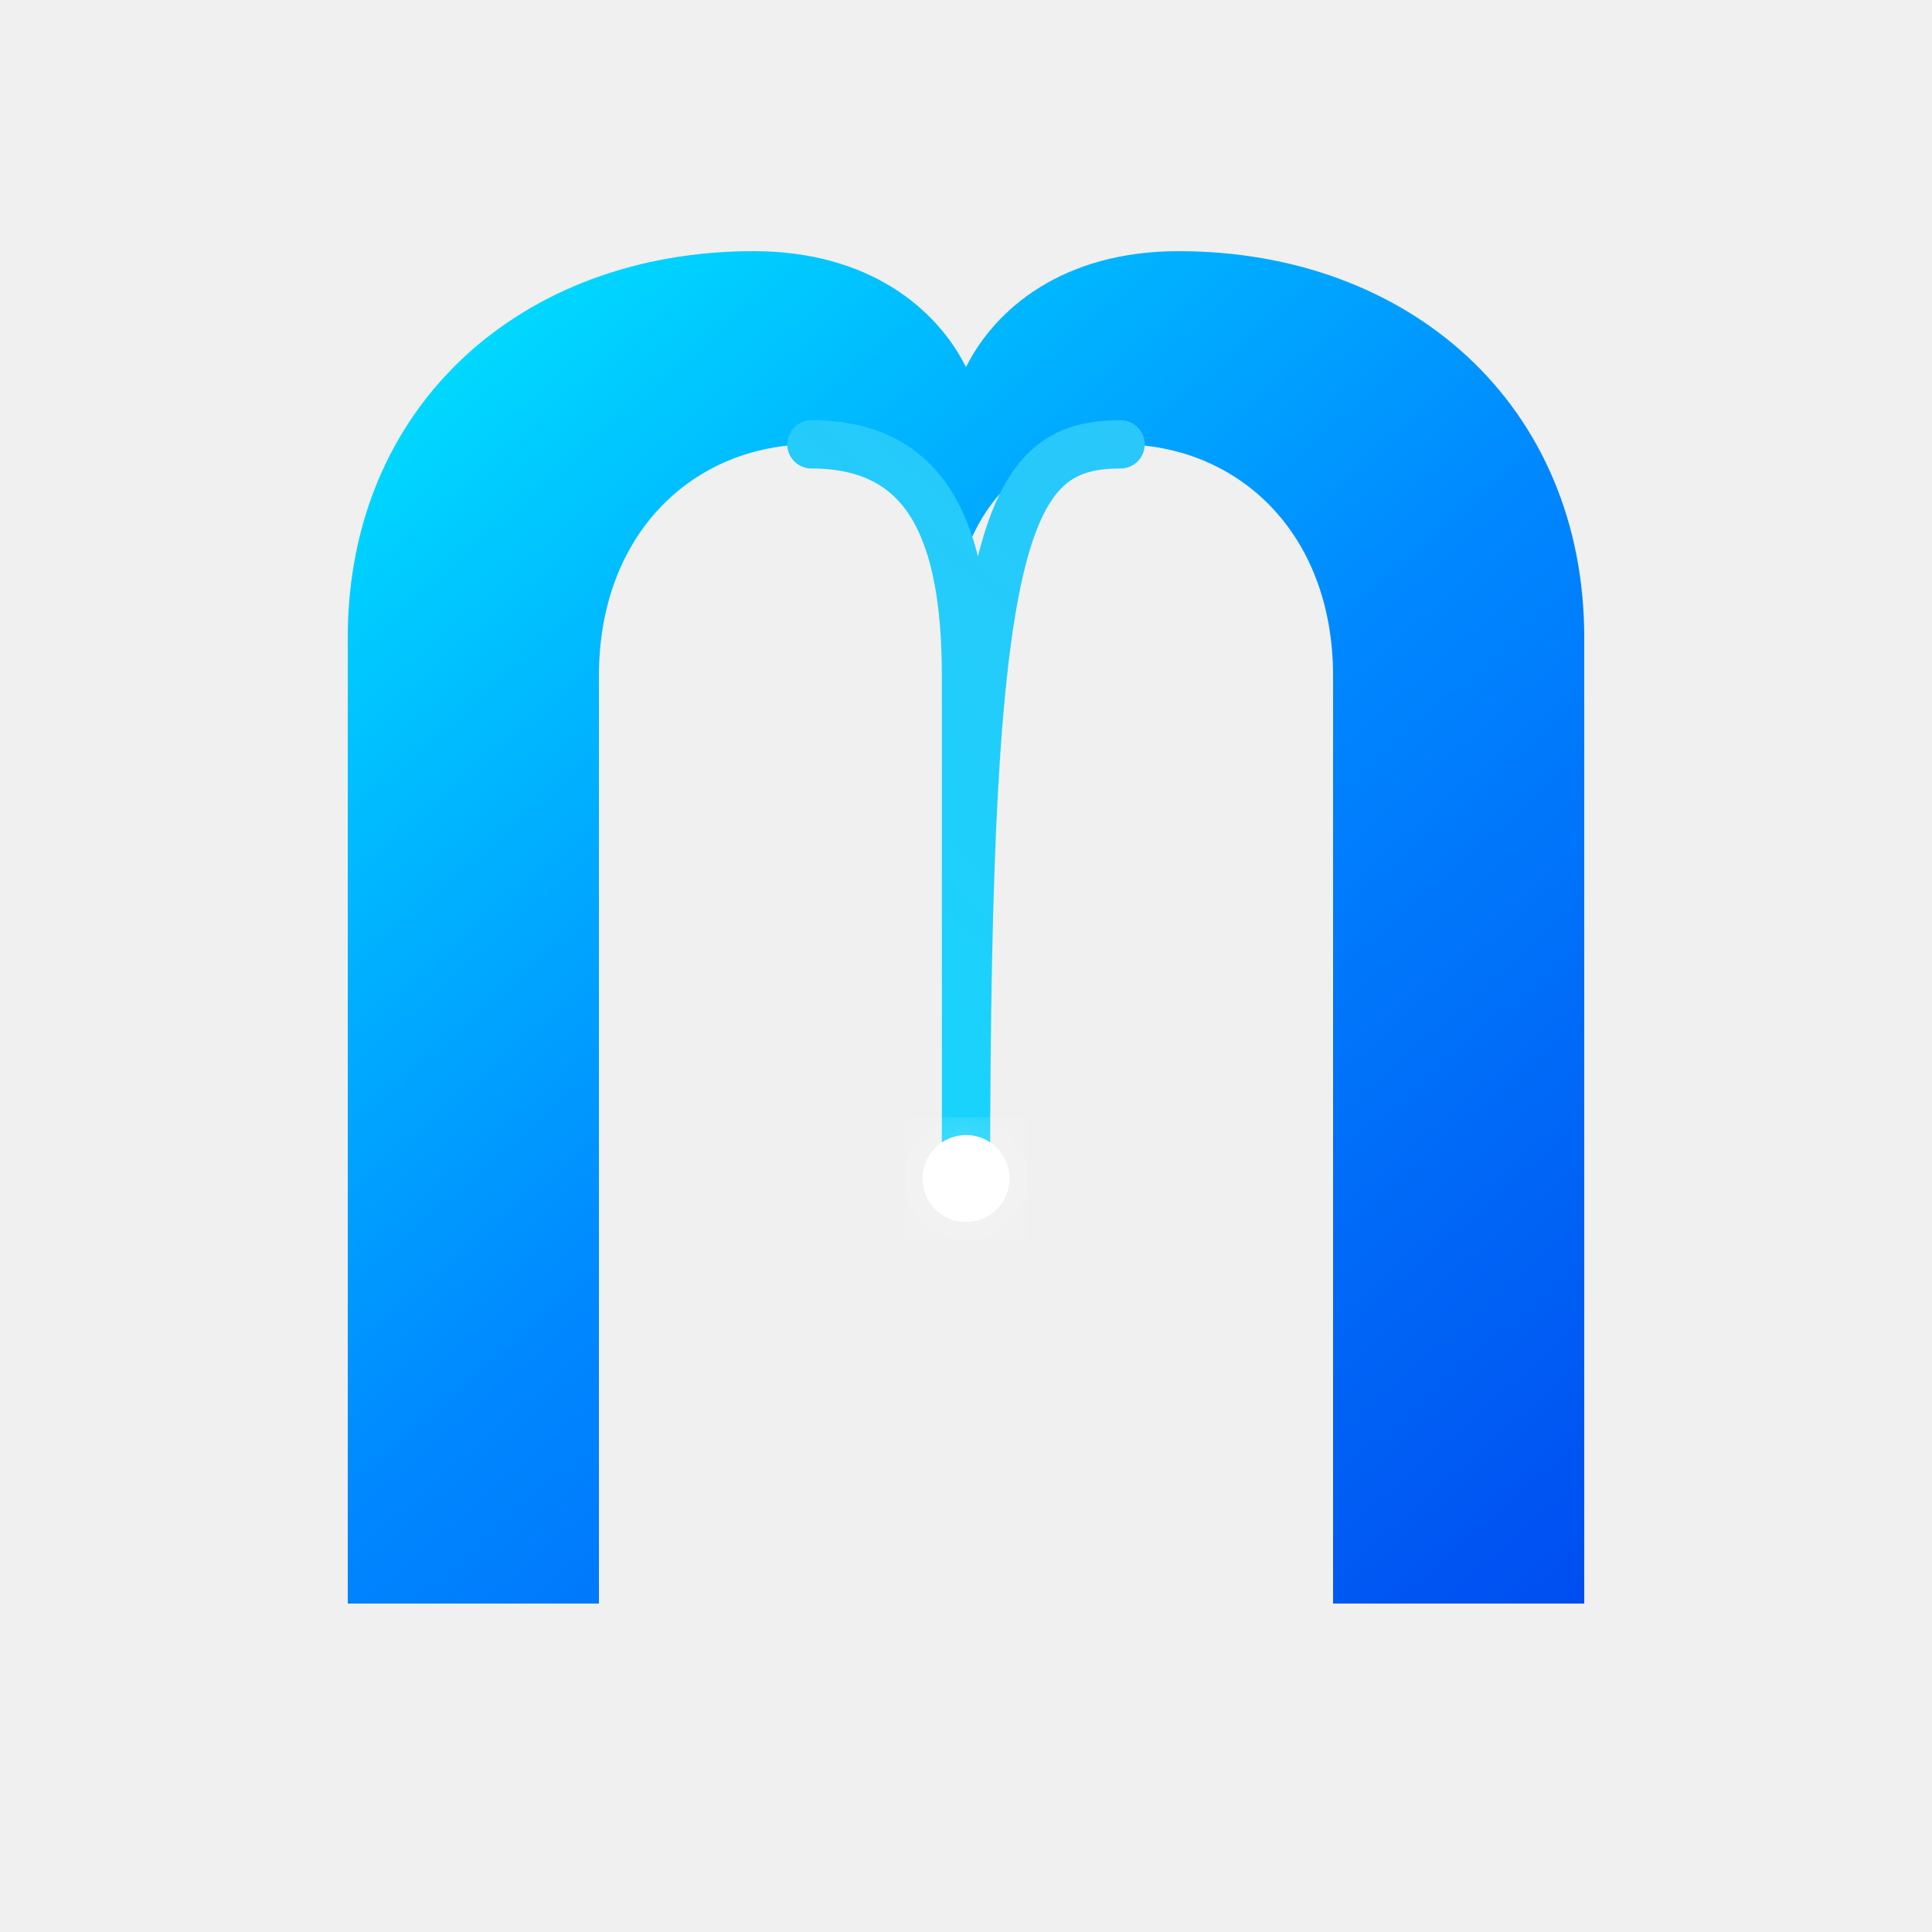
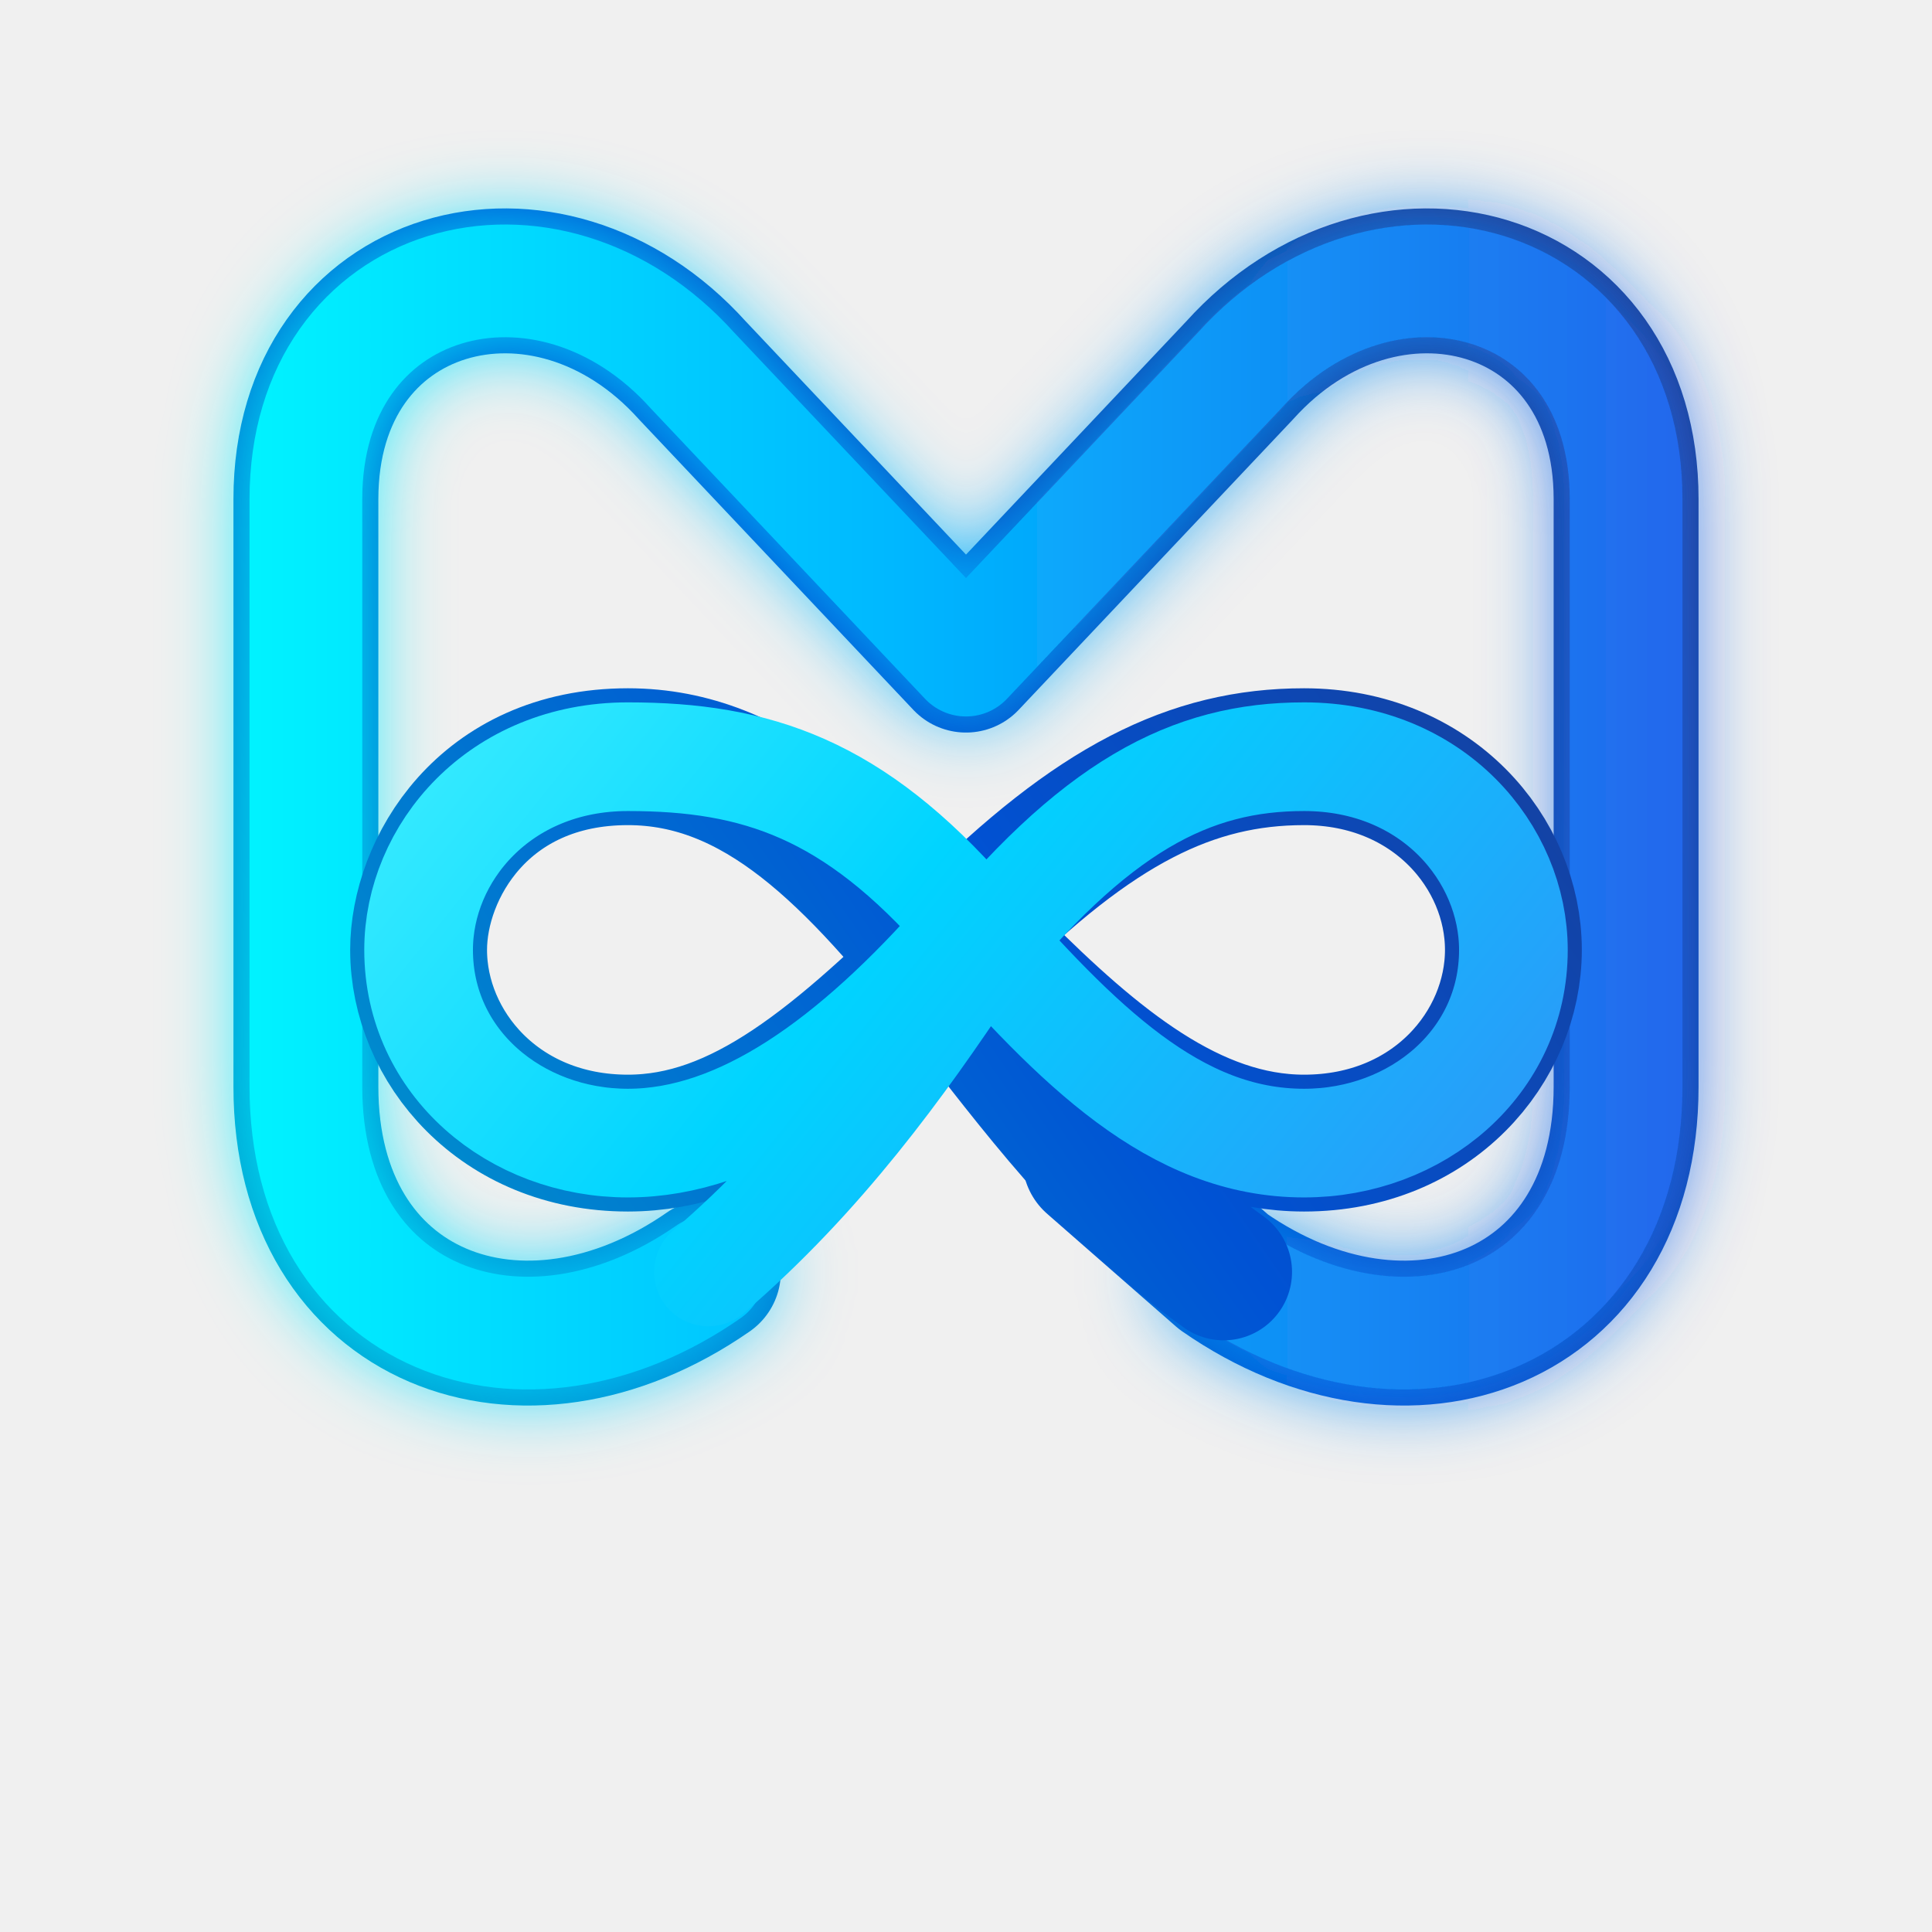
- <svg xmlns="http://www.w3.org/2000/svg" viewBox="0 0 200 200" fill="none">
+ <svg xmlns="http://www.w3.org/2000/svg" viewBox="0 0 240 240" fill="none">
  <defs>
-     <linearGradient id="mosbiMGrad" x1="30" y1="20" x2="170" y2="180" gradientUnits="userSpaceOnUse">
-       <stop offset="0%" stop-color="#00f0ff" />
-       <stop offset="50%" stop-color="#0088ff" />
-       <stop offset="100%" stop-color="#0044ee" />
+     <linearGradient id="infGradMain" x1="25" y1="100" x2="215" y2="100" gradientUnits="userSpaceOnUse">
+       <stop offset="0%" stop-color="#00f7ff" />
+       <stop offset="45%" stop-color="#00b8ff" />
+       <stop offset="100%" stop-color="#2563eb" />
    </linearGradient>
-     <linearGradient id="mosbiShimmer" x1="170" y1="20" x2="30" y2="180" gradientUnits="userSpaceOnUse">
-       <stop offset="0%" stop-color="#38bdf8" />
-       <stop offset="100%" stop-color="#00e5ff" />
+     <linearGradient id="infGradLight" x1="30" y1="35" x2="205" y2="175" gradientUnits="userSpaceOnUse">
+       <stop offset="0%" stop-color="#67ffff" />
+       <stop offset="50%" stop-color="#00d4ff" />
+       <stop offset="100%" stop-color="#3b82f6" />
    </linearGradient>
-     <filter id="subtleGlow" x="-20%" y="-20%" width="140%" height="140%">
-       <feGaussianBlur stdDeviation="6" result="blur" />
+     <linearGradient id="infGradDepth" x1="40" y1="160" x2="200" y2="50" gradientUnits="userSpaceOnUse">
+       <stop offset="0%" stop-color="#0099cc" />
+       <stop offset="50%" stop-color="#0052d4" />
+       <stop offset="100%" stop-color="#1e3a8a" />
+     </linearGradient>
+     <linearGradient id="textGradMosbi" x1="40" y1="0" x2="200" y2="0" gradientUnits="userSpaceOnUse">
+       <stop offset="0%" stop-color="#00f7ff" />
+       <stop offset="55%" stop-color="#00b4ff" />
+       <stop offset="100%" stop-color="#3b82f6" />
+     </linearGradient>
+     <filter id="neonRibbonGlow" x="-20%" y="-20%" width="140%" height="140%">
+       <feGaussianBlur stdDeviation="5" result="blur" />
      <feComposite in="SourceGraphic" in2="blur" operator="over" />
    </filter>
  </defs>
-   <path d="M36 166 V66 C36 42 54 26 78 26 C90 26 97 32 100 38 C103 32 110 26 122 26 C146 26 164 42 164 66 V166 H138 V70 C138 55 128 46 116 46 C104 46 98 55 98 70 V122 H102 V70 C102 55 96 46 84 46 C72 46 62 55 62 70 V166 H36 Z" fill="url(#mosbiMGrad)" />
-   <path d="M84 46 C96 46 100 55 100 70 V122 C100 55 104 46 116 46" stroke="url(#mosbiShimmer)" stroke-width="5" stroke-linecap="round" />
-   <circle cx="100" cy="122" r="4.5" fill="#ffffff" filter="url(#subtleGlow)" />
+   <path d="M 88 158 C 65 174, 38 164, 38 135 L 38 62 C 38 34, 68 26, 86 46 L 120 82 L 154 46 C 172 26, 202 34, 202 62 L 202 135 C 202 164, 175 174, 152 158 L 136 144" stroke="url(#infGradDepth)" stroke-width="18" stroke-linecap="round" stroke-linejoin="round" />
+   <path d="M 88 158 C 65 174, 38 164, 38 135 L 38 62 C 38 34, 68 26, 86 46 L 120 82 L 154 46 C 172 26, 202 34, 202 62 L 202 135 C 202 164, 175 174, 152 158" stroke="url(#infGradMain)" stroke-width="14" stroke-linecap="round" stroke-linejoin="round" filter="url(#neonRibbonGlow)" />
+   <path d="M 152 158 C 138 148, 128 134, 120 124 C 106 106, 94 94, 78 94 C 60 94, 52 108, 52 118 C 52 130, 62 142, 78 142 C 92 142, 104 132, 120 116 C 136 100, 148 94, 162 94 C 178 94, 188 106, 188 118 C 188 130, 178 142, 162 142 C 148 142, 136 132, 124 120" stroke="url(#infGradDepth)" stroke-width="17" stroke-linecap="round" stroke-linejoin="round" />
+   <path d="M 88 158 C 102 146, 112 132, 120 120 C 136 100, 148 94, 162 94 C 178 94, 188 106, 188 118 C 188 132, 176 142, 162 142 C 146 142, 134 130, 120 114 C 106 98, 94 94, 78 94 C 62 94, 52 106, 52 118 C 52 132, 64 142, 78 142 C 92 142, 106 132, 120 116" stroke="url(#infGradLight)" stroke-width="13.5" stroke-linecap="round" stroke-linejoin="round" />
</svg>
